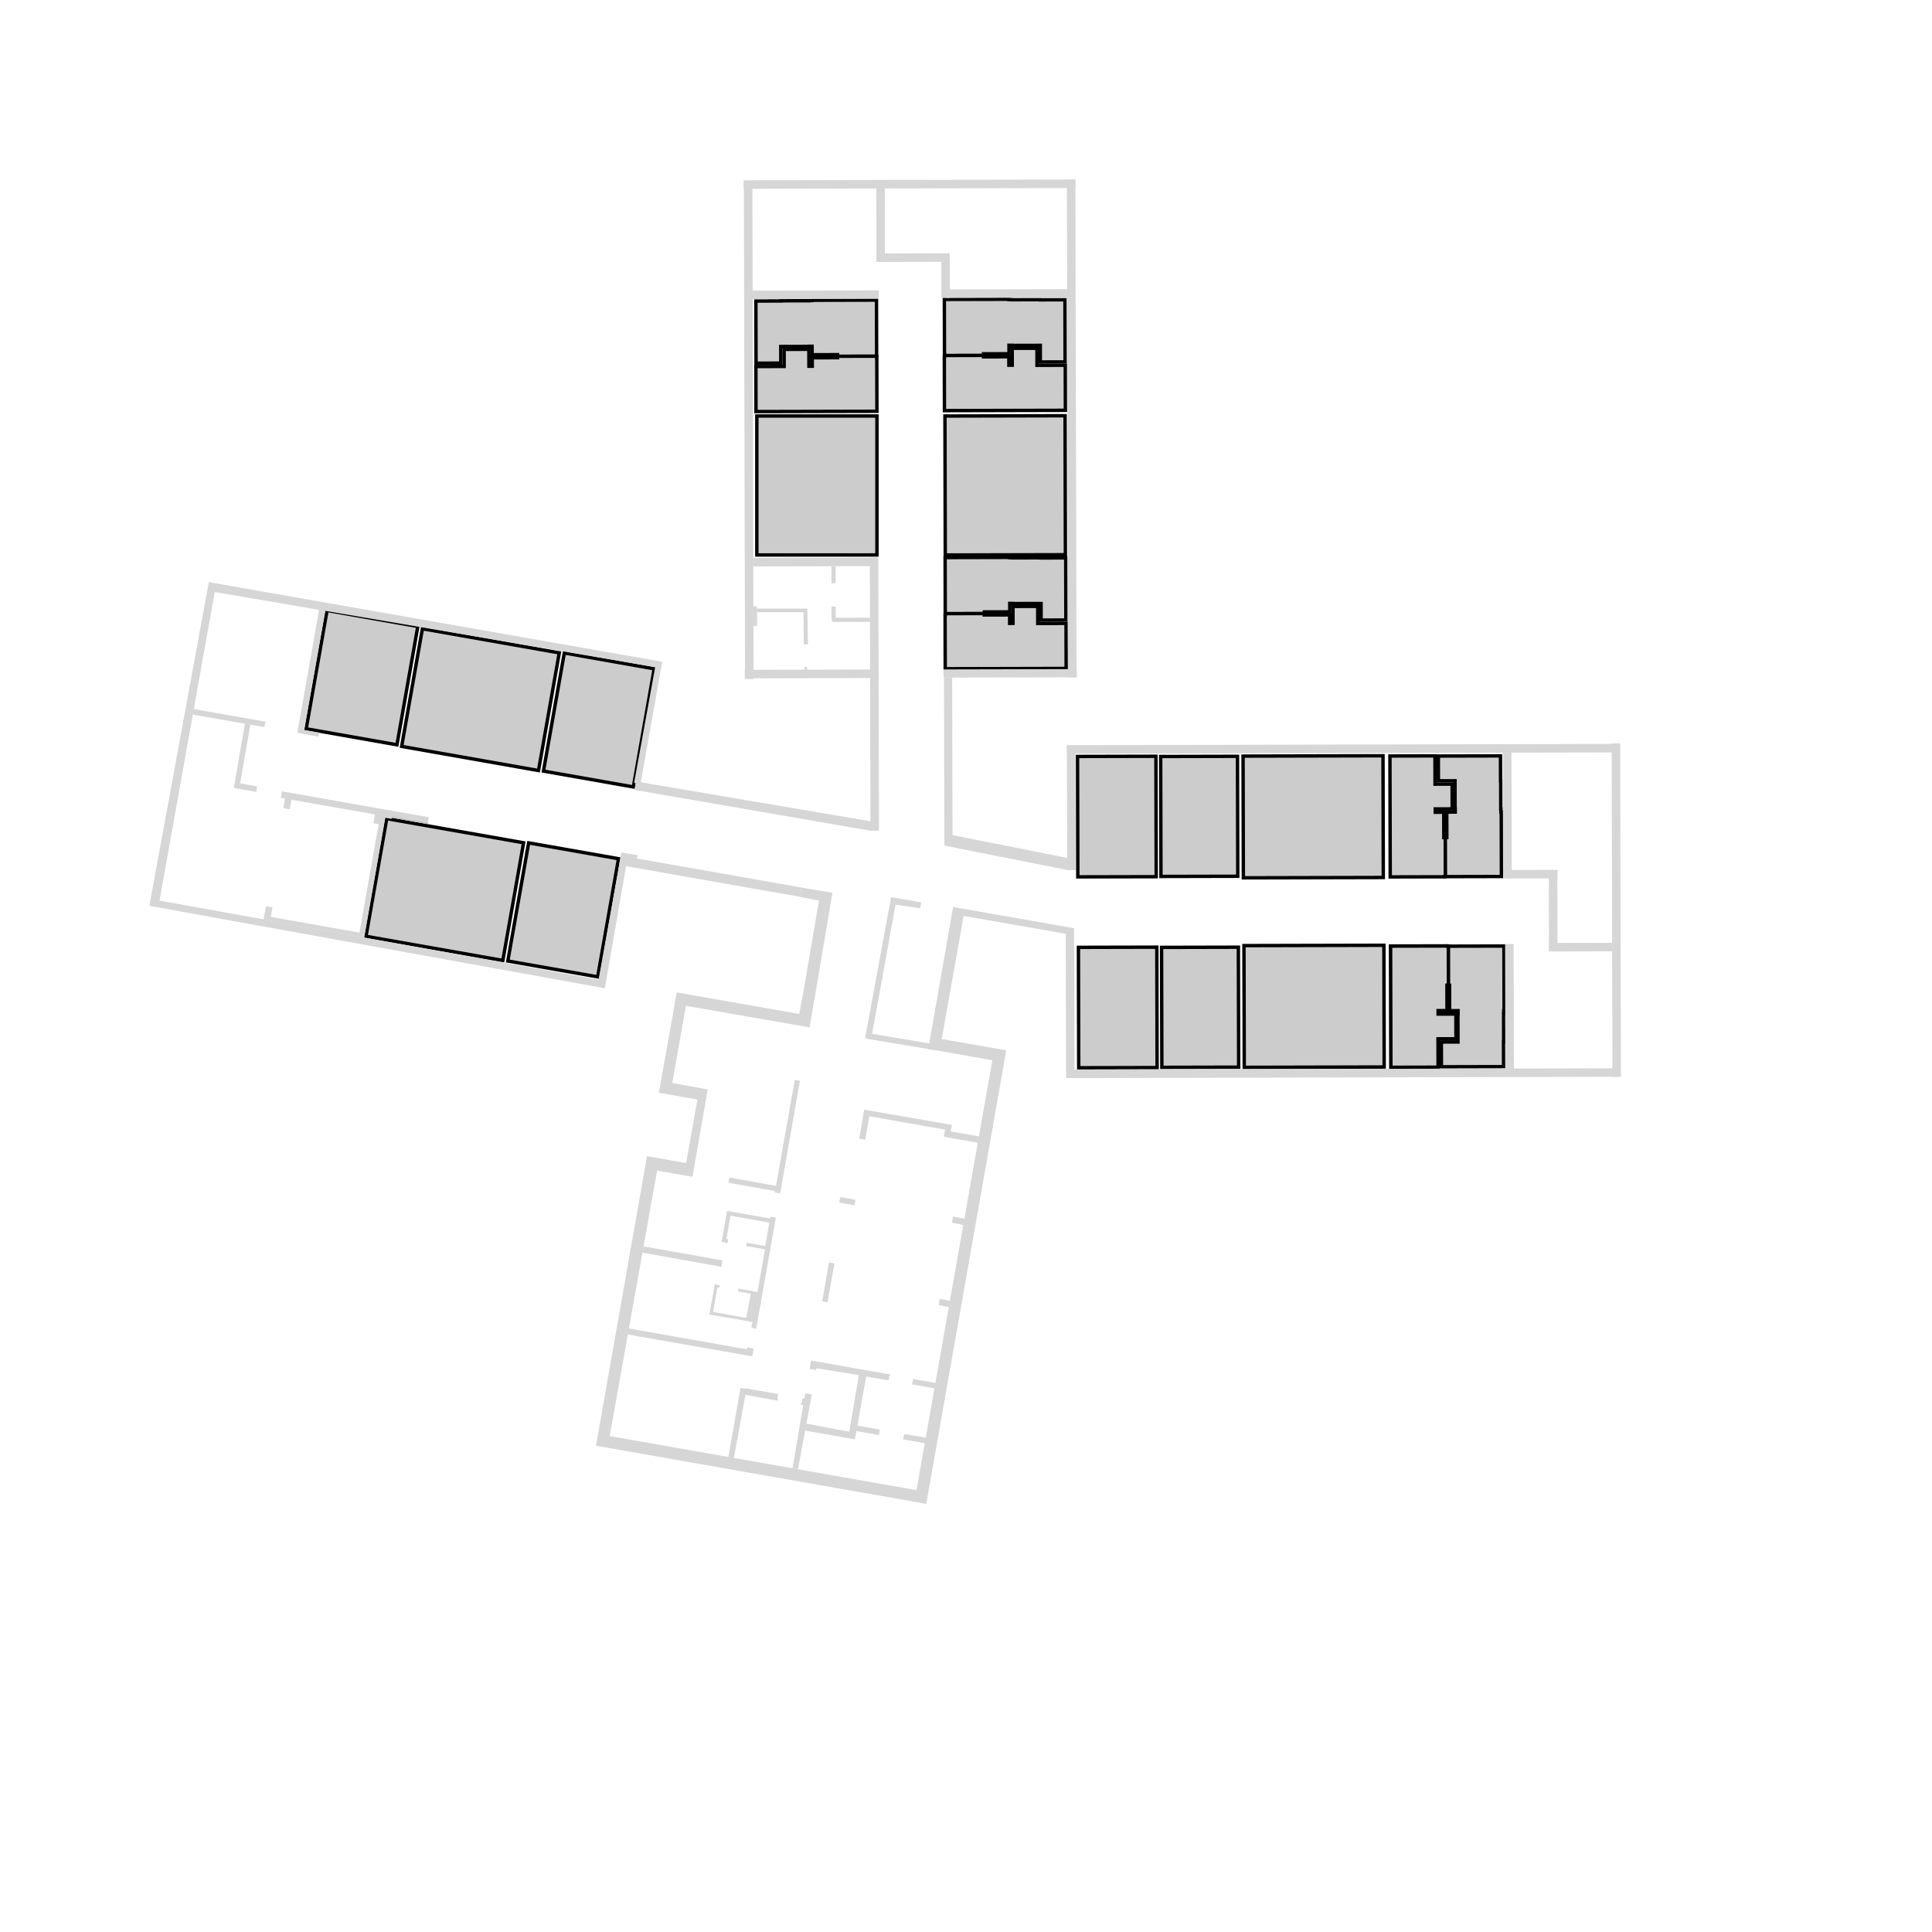
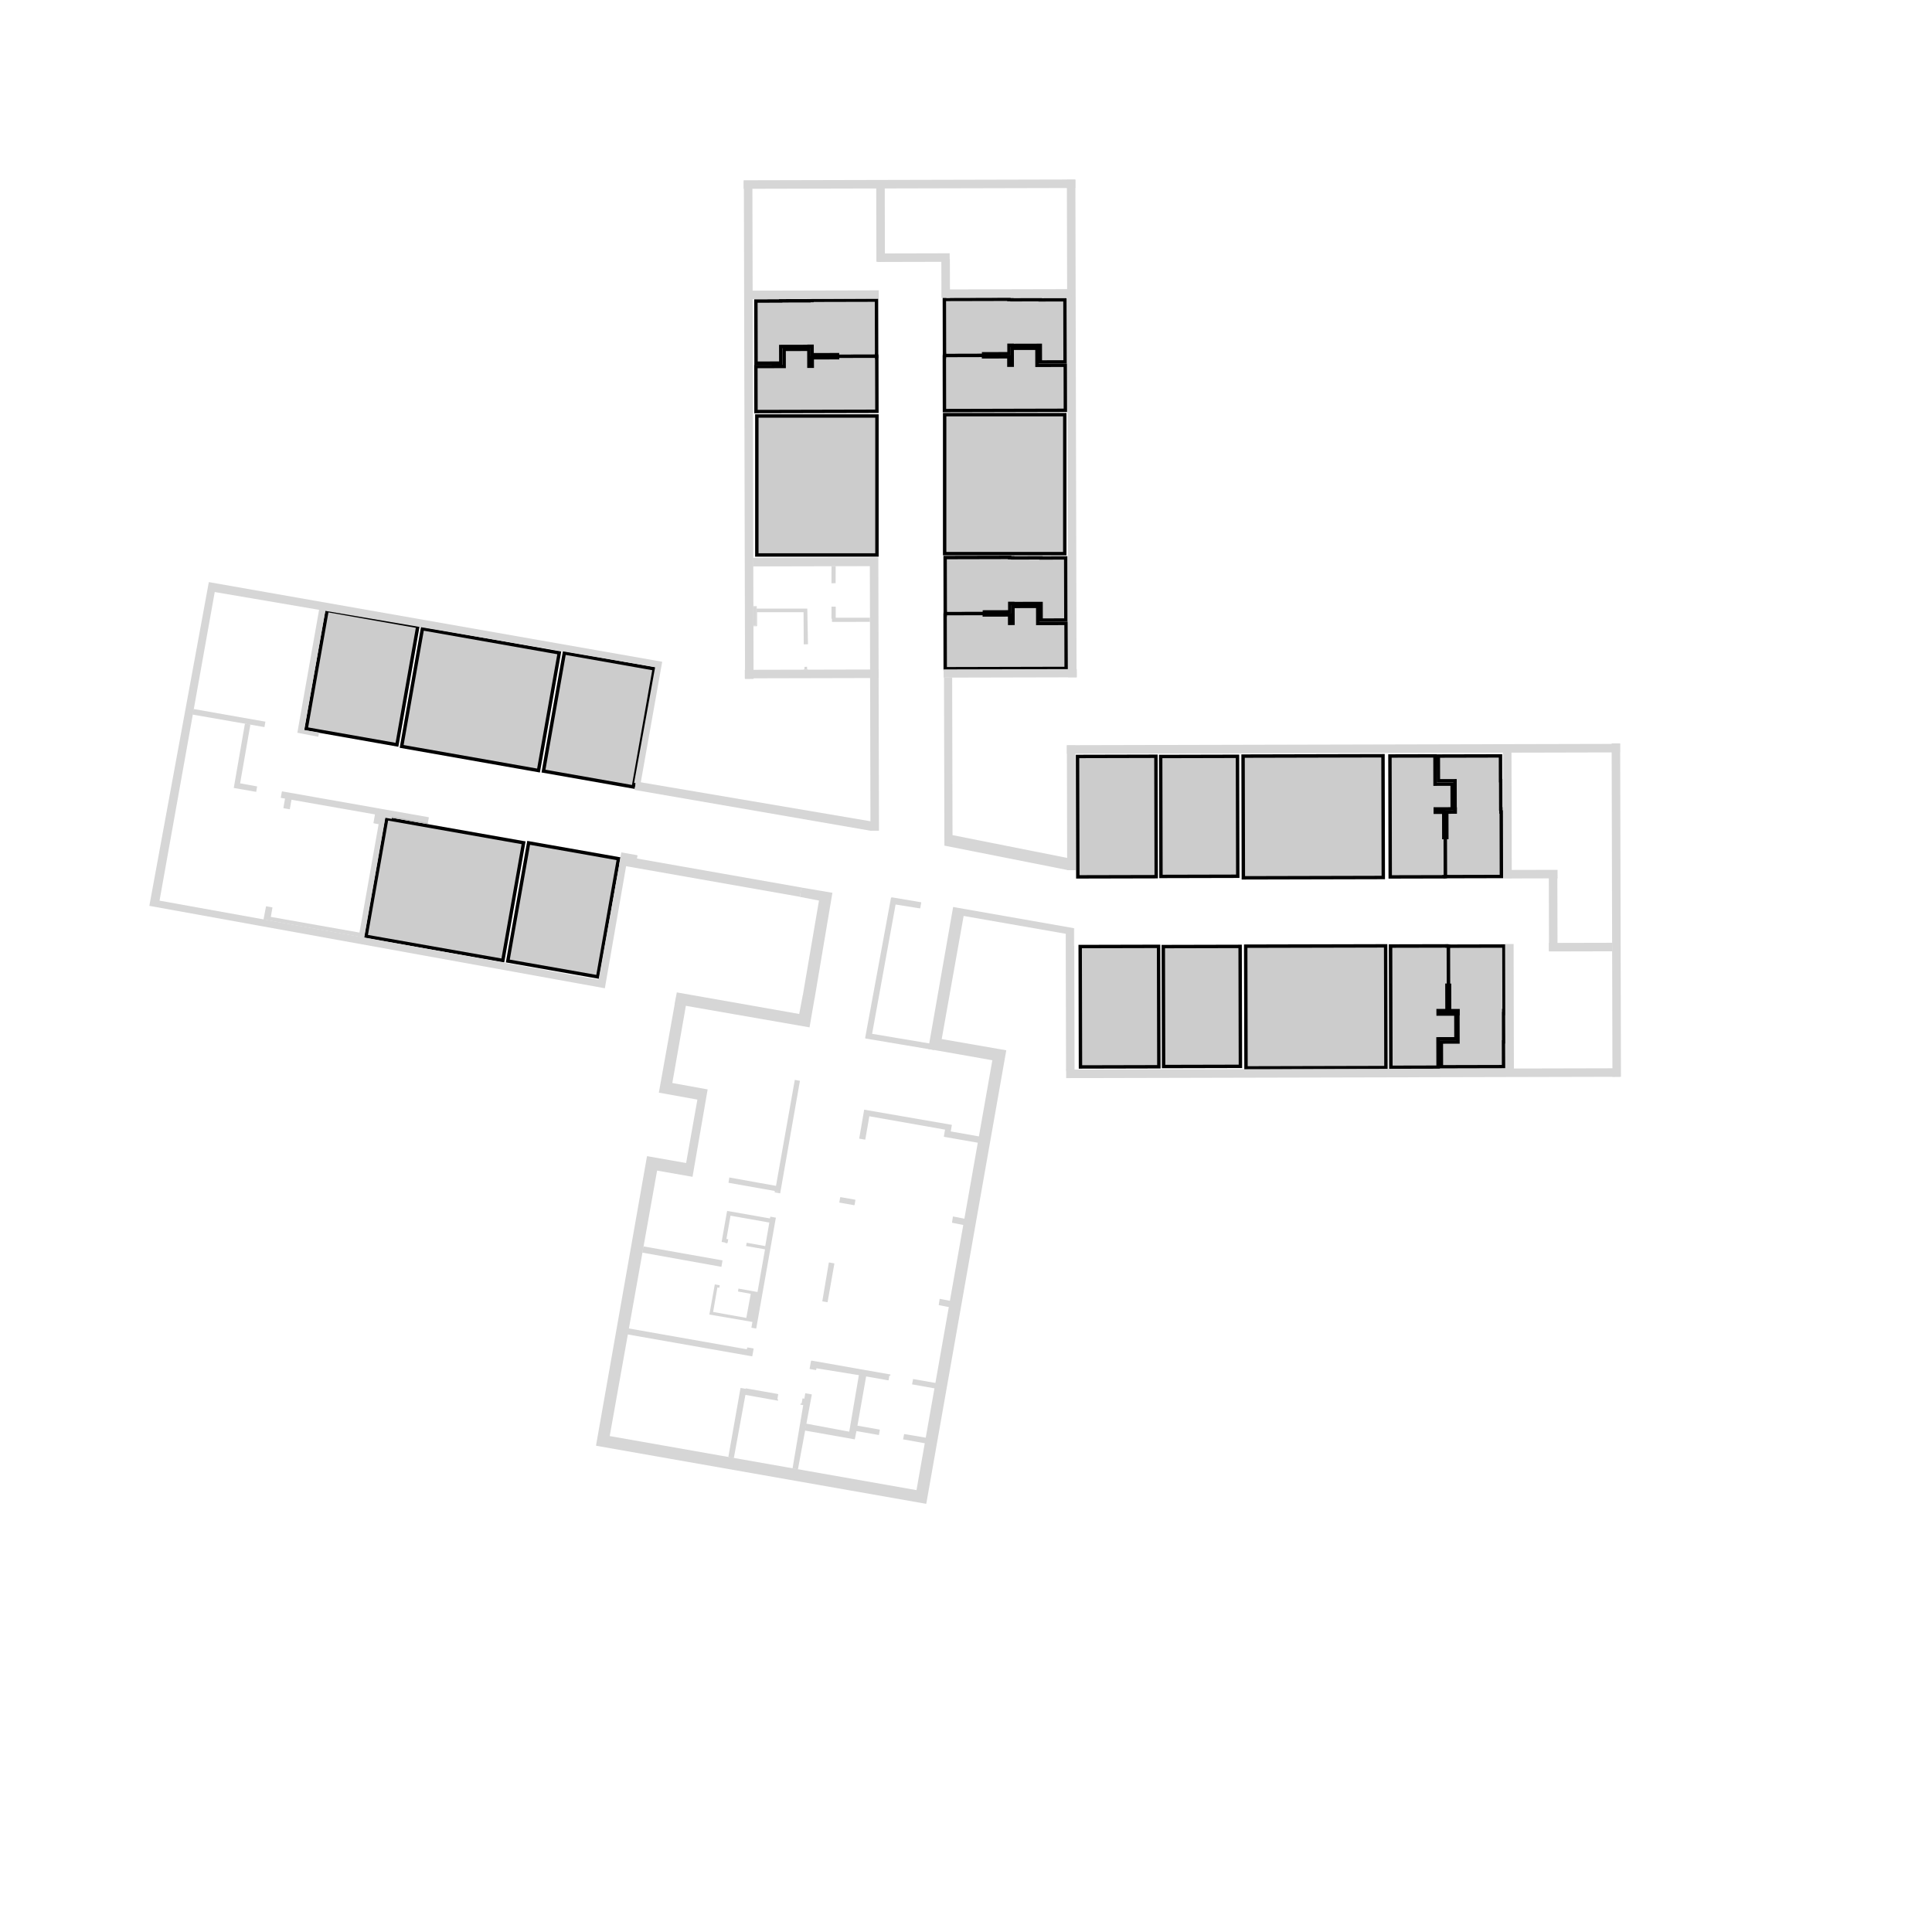
<svg xmlns="http://www.w3.org/2000/svg" width="800mm" height="800mm" viewBox="0 0 800 800" version="1.1" id="svg1">
  <defs id="defs1" />
  <g id="layer1" transform="matrix(0.3474183,0.06125922,-0.06125922,0.3474183,-217.1491,-138.437)" style="fill:#cccccc;fill-opacity:1;stroke:#000000;stroke-width:4;stroke-dasharray:none;stroke-opacity:1">
-     <rect style="fill:#cccccc;fill-opacity:1;stroke:#000000;stroke-width:4;stroke-dasharray:none;stroke-opacity:1" id="rect2" width="163.125" height="140.25" x="1290.75" y="920.25" />
-     <rect style="fill:#cccccc;fill-opacity:1;stroke:#000000;stroke-width:4;stroke-dasharray:none;stroke-opacity:1" id="rect3" width="107.127" height="140.803" x="1459.734" y="919.327" />
-     <rect style="fill:#cccccc;fill-opacity:1;stroke:#000000;stroke-width:4;stroke-dasharray:none;stroke-opacity:1" id="rect2-9" width="163.125" height="140.25" x="1288.221" y="1147.042" />
-     <rect style="fill:#cccccc;fill-opacity:1;stroke:#000000;stroke-width:4;stroke-dasharray:none;stroke-opacity:1" id="rect3-4" width="107.127" height="140.803" x="1457.204" y="1146.119" />
-     <rect style="fill:#cccccc;fill-opacity:1;stroke:#000000;stroke-width:4;stroke-dasharray:none;stroke-opacity:1" id="rect4" width="108.187" height="141.068" x="1176.803" y="918.532" />
+     <rect style="fill:#cccccc;fill-opacity:1;stroke:#000000;stroke-width:4;stroke-dasharray:none;stroke-opacity:1" id="115" width="163.125" height="140.25" x="1290.75" y="920.25" />
+     <rect style="fill:#cccccc;fill-opacity:1;stroke:#000000;stroke-width:4;stroke-dasharray:none;stroke-opacity:1" id="116" width="107.127" height="140.803" x="1459.734" y="919.327" />
+     <rect style="fill:#cccccc;fill-opacity:1;stroke:#000000;stroke-width:4;stroke-dasharray:none;stroke-opacity:1" id="113" width="163.125" height="140.25" x="1288.221" y="1147.042" />
+     <rect style="fill:#cccccc;fill-opacity:1;stroke:#000000;stroke-width:4;stroke-dasharray:none;stroke-opacity:1" id="112" width="107.127" height="140.803" x="1457.204" y="1146.119" />
+     <rect style="fill:#cccccc;fill-opacity:1;stroke:#000000;stroke-width:4;stroke-dasharray:none;stroke-opacity:1" id="114" width="108.187" height="141.068" x="1176.803" y="918.532" />
  </g>
  <g id="layer2" style="fill:#cccccc;fill-opacity:1;stroke:#000000;stroke-width:4;stroke-dasharray:none;stroke-opacity:1" transform="matrix(0.3527778,0,0,0.3527778,-300.0505,-42.05706)">
-     <rect style="fill:#cccccc;fill-opacity:1;stroke:#000000;stroke-width:4;stroke-dasharray:none;stroke-opacity:1" id="rect1" width="141" height="163.125" x="1735.227" y="604.204" transform="translate(3.64827,3.296046)" />
-     <path id="rect131317-4" style="fill:#cccccc;fill-opacity:1;stroke:#000000;stroke-width:4;stroke-dasharray:none;stroke-opacity:1" d="m 1803.586,471.653 9e-4,0.375 -3.562,0.009 5e-4,0.188 -33.187,0.079 4e-4,0.188 -29.062,0.069 0.173,72.937 29.062,-0.069 -0.046,-19.5 33.188,-0.079 -5e-4,-0.188 3.562,-0.009 0.024,9.937 29.812,-0.071 v 2.062 l 45.844,-0.109 v -2.062 l 0.094,-2.2e-4 -0.151,-63.937 z" />
-     <path id="path131322" style="fill:#cccccc;fill-opacity:1;stroke:#000000;stroke-width:4;stroke-dasharray:none;stroke-opacity:1" d="m 1770.91,529.293 0.047,20.062 -33.188,0.079 0.125,52.875 33.187,-0.079 28.312,-0.067 0.75,-0.002 3.938,-0.009 0.75,-0.002 75,-0.178 -0.149,-63 -0.188,4.5e-4 v -1.687 l -45.844,0.109 v 1.688 l -29.719,0.07 0.024,9.937 -3.938,0.009 -0.047,-19.875 z" />
-     <rect style="fill:#cccccc;fill-opacity:1;stroke:#000000;stroke-width:4;stroke-dasharray:none;stroke-opacity:1" id="rect1-2" width="141" height="163.125" x="-2099.232" y="612.179" transform="matrix(-0.9999972,0.00236779,0.00236779,0.9999972,0,0)" />
-     <path id="rect131317-4-7" style="fill:#cccccc;fill-opacity:1;stroke:#000000;stroke-width:4;stroke-dasharray:none;stroke-opacity:1" d="m 2034.727,470.487 8e-4,0.375 3.562,-0.009 5e-4,0.188 33.187,-0.079 4e-4,0.188 29.062,-0.069 0.173,72.937 -29.062,0.069 -0.046,-19.5 -33.188,0.079 -4e-4,-0.187 -3.562,0.009 0.024,9.937 -29.812,0.071 v 2.062 l -45.844,0.109 v -2.062 l -0.094,2.3e-4 -0.151,-63.937 z" />
-     <path id="path131322-6" style="fill:#cccccc;fill-opacity:1;stroke:#000000;stroke-width:4;stroke-dasharray:none;stroke-opacity:1" d="m 2067.676,527.972 0.047,20.062 33.188,-0.079 0.125,52.875 -33.187,0.079 -28.312,0.067 -0.75,0.002 -3.938,0.009 -0.75,0.002 -75,0.178 -0.149,-63 0.188,-4.5e-4 v -1.687 l 45.844,-0.109 v 1.688 l 29.719,-0.07 0.024,9.937 3.938,-0.009 -0.047,-19.875 z" />
-     <path id="rect131317-4-4" style="fill:#cccccc;fill-opacity:1;stroke:#000000;stroke-width:4;stroke-dasharray:none;stroke-opacity:1" d="m 2612.649,1072.269 -0.375,9e-4 v -3.562 l -0.188,4e-4 -0.078,-33.187 -0.188,5e-4 -0.069,-29.062 -72.937,0.173 0.069,29.062 19.5,-0.046 0.078,33.187 0.188,-4e-4 v 3.562 l -9.938,0.024 0.071,29.812 h -2.062 l 0.109,45.844 h 2.062 l 2e-4,0.094 63.937,-0.151 z" />
-     <path id="path131322-2" style="fill:#cccccc;fill-opacity:1;stroke:#000000;stroke-width:4;stroke-dasharray:none;stroke-opacity:1" d="m 2555.009,1039.593 -20.062,0.047 -0.078,-33.187 -52.875,0.125 0.078,33.187 0.067,28.312 8e-4,0.75 0.014,3.938 8e-4,0.75 0.178,75 63,-0.149 -4e-4,-0.188 h 1.688 l -0.109,-45.843 h -1.688 l -0.071,-29.719 -9.937,0.024 -0.014,-3.938 19.875,-0.047 z" />
-     <rect style="fill:#cccccc;fill-opacity:1;stroke:#000000;stroke-width:4;stroke-dasharray:none;stroke-opacity:1" id="rect131493" width="92.012" height="141.333" x="2112.921" y="1012.129" transform="rotate(-0.1356644)" />
-     <rect style="fill:#cccccc;fill-opacity:1;stroke:#000000;stroke-width:4;stroke-dasharray:none;stroke-opacity:1" id="rect131494" width="90.156" height="140.803" x="2210.502" y="1012.394" transform="rotate(-0.1356644)" />
-     <rect style="fill:#cccccc;fill-opacity:1;stroke:#000000;stroke-width:4;stroke-dasharray:none;stroke-opacity:1" id="rect131495" width="164.25" height="142.875" x="2307.215" y="1012.172" transform="rotate(-0.1356644)" />
-     <path id="rect131317-4-4-2" style="fill:#cccccc;fill-opacity:1;stroke:#000000;stroke-width:4;stroke-dasharray:none;stroke-opacity:1" d="m 2615.971,1305.386 -0.375,8e-4 v 3.562 l -0.188,5e-4 0.078,33.187 -0.188,4e-4 0.069,29.062 -72.937,0.173 -0.069,-29.062 19.5,-0.046 -0.078,-33.188 0.188,-4e-4 v -3.562 l -9.937,0.024 -0.071,-29.812 h -2.062 l -0.109,-45.844 h 2.062 l -2e-4,-0.094 63.937,-0.151 z" />
-     <path id="path131322-2-2" style="fill:#cccccc;fill-opacity:1;stroke:#000000;stroke-width:4.104;stroke-dasharray:none;stroke-opacity:1" d="m 2559.523,1338.563 -21.052,0.047 0.082,33.287 -55.481,0.126 -0.082,-33.287 -0.07,-28.398 -9e-4,-0.752 -0.015,-3.949 -8e-4,-0.752 -0.187,-75.225 66.106,-0.149 6e-4,0.188 h 1.771 l 0.114,45.981 h -1.771 l 0.074,29.808 -10.427,0.024 0.015,3.949 20.855,-0.047 z" />
-     <rect style="fill:#cccccc;fill-opacity:1;stroke:#000000;stroke-width:4;stroke-dasharray:none;stroke-opacity:1" id="rect131493-6" width="92.012" height="141.333" x="2113.442" y="-1377.524" transform="matrix(0.9999972,-0.00236779,-0.00236779,-0.9999972,0,0)" />
-     <rect style="fill:#cccccc;fill-opacity:1;stroke:#000000;stroke-width:4;stroke-dasharray:none;stroke-opacity:1" id="rect131494-8" width="90.156" height="140.803" x="2211.022" y="-1377.259" transform="matrix(0.9999972,-0.00236779,-0.00236779,-0.9999972,0,0)" />
-     <rect style="fill:#cccccc;fill-opacity:1;stroke:#000000;stroke-width:4;stroke-dasharray:none;stroke-opacity:1" id="rect131495-5" width="164.25" height="142.875" x="2307.735" y="-1377.481" transform="matrix(0.9999972,-0.00236779,-0.00236779,-0.9999972,0,0)" />
-     <path id="rect131317-4-7-4" style="fill:#cccccc;fill-opacity:1;stroke:#000000;stroke-width:4;stroke-dasharray:none;stroke-opacity:1" d="m 2035.633,773.472 9e-4,0.375 3.562,-0.009 4e-4,0.188 33.187,-0.079 4e-4,0.188 29.062,-0.069 0.173,72.937 -29.062,0.069 -0.046,-19.5 -33.188,0.079 -4e-4,-0.188 -3.562,0.009 0.024,9.937 -29.812,0.071 v 2.062 l -45.844,0.109 v -2.062 l -0.094,2.2e-4 -0.151,-63.937 z" />
-     <path id="path131322-6-5" style="fill:#cccccc;fill-opacity:1;stroke:#000000;stroke-width:4;stroke-dasharray:none;stroke-opacity:1" d="m 2068.582,830.956 0.047,20.062 33.187,-0.079 0.125,52.875 -33.187,0.079 -28.312,0.067 -0.75,0.002 -3.938,0.009 -0.75,0.002 -75,0.178 -0.149,-63 0.188,-4.4e-4 v -1.688 l 45.844,-0.109 v 1.688 l 29.719,-0.07 0.024,9.937 3.938,-0.009 -0.047,-19.875 z" />
+     <rect style="fill:#cccccc;fill-opacity:1;stroke:#000000;stroke-width:4;stroke-dasharray:none;stroke-opacity:1" id="101" width="141" height="163.125" x="1735.227" y="604.204" transform="translate(3.64827,3.296046)" />
+     <path id="102/2" style="fill:#cccccc;fill-opacity:1;stroke:#000000;stroke-width:4;stroke-dasharray:none;stroke-opacity:1" d="m 1803.586,471.653 9e-4,0.375 -3.562,0.009 5e-4,0.188 -33.187,0.079 4e-4,0.188 -29.062,0.069 0.173,72.937 29.062,-0.069 -0.046,-19.5 33.188,-0.079 -5e-4,-0.188 3.562,-0.009 0.024,9.937 29.812,-0.071 v 2.062 l 45.844,-0.109 v -2.062 l 0.094,-2.2e-4 -0.151,-63.937 z" />
+     <path id="102/1" style="fill:#cccccc;fill-opacity:1;stroke:#000000;stroke-width:4;stroke-dasharray:none;stroke-opacity:1" d="m 1770.91,529.293 0.047,20.062 -33.188,0.079 0.125,52.875 33.187,-0.079 28.312,-0.067 0.75,-0.002 3.938,-0.009 0.75,-0.002 75,-0.178 -0.149,-63 -0.188,4.5e-4 v -1.687 l -45.844,0.109 v 1.688 l -29.719,0.07 0.024,9.937 -3.938,0.009 -0.047,-19.875 z" />
+     <path id="103/2" style="fill:#cccccc;fill-opacity:1;stroke:#000000;stroke-width:4;stroke-dasharray:none;stroke-opacity:1" d="m 2034.727,470.487 8e-4,0.375 3.562,-0.009 5e-4,0.188 33.187,-0.079 4e-4,0.188 29.062,-0.069 0.173,72.937 -29.062,0.069 -0.046,-19.5 -33.188,0.079 -4e-4,-0.187 -3.562,0.009 0.024,9.937 -29.812,0.071 v 2.062 l -45.844,0.109 v -2.062 l -0.094,2.3e-4 -0.151,-63.937 z" />
+     <path id="103/1" style="fill:#cccccc;fill-opacity:1;stroke:#000000;stroke-width:4;stroke-dasharray:none;stroke-opacity:1" d="m 2067.676,527.972 0.047,20.062 33.188,-0.079 0.125,52.875 -33.187,0.079 -28.312,0.067 -0.75,0.002 -3.938,0.009 -0.75,0.002 -75,0.178 -0.149,-63 0.188,-4.5e-4 v -1.687 l 45.844,-0.109 v 1.688 l 29.719,-0.07 0.024,9.937 3.938,-0.009 -0.047,-19.875 z" />
+     <path id="108/2" style="fill:#cccccc;fill-opacity:1;stroke:#000000;stroke-width:4;stroke-dasharray:none;stroke-opacity:1" d="m 2612.649,1072.269 -0.375,9e-4 v -3.562 l -0.188,4e-4 -0.078,-33.187 -0.188,5e-4 -0.069,-29.062 -72.937,0.173 0.069,29.062 19.5,-0.046 0.078,33.187 0.188,-4e-4 v 3.562 l -9.938,0.024 0.071,29.812 h -2.062 l 0.109,45.844 h 2.062 l 2e-4,0.094 63.937,-0.151 z" />
+     <path id="108/1" style="fill:#cccccc;fill-opacity:1;stroke:#000000;stroke-width:4;stroke-dasharray:none;stroke-opacity:1" d="m 2555.009,1039.593 -20.062,0.047 -0.078,-33.187 -52.875,0.125 0.078,33.187 0.067,28.312 8e-4,0.75 0.014,3.938 8e-4,0.75 0.178,75 63,-0.149 -4e-4,-0.188 h 1.688 l -0.109,-45.843 h -1.688 l -0.071,-29.719 -9.937,0.024 -0.014,-3.938 19.875,-0.047 z" />
+     <rect style="fill:#cccccc;fill-opacity:1;stroke:#000000;stroke-width:4;stroke-dasharray:none;stroke-opacity:1" id="106/1" width="92.012" height="141.333" x="2112.921" y="1012.129" transform="rotate(-0.1356644)" />
+     <rect style="fill:#cccccc;fill-opacity:1;stroke:#000000;stroke-width:4;stroke-dasharray:none;stroke-opacity:1" id="106/2" width="90.156" height="140.803" x="2210.502" y="1012.394" transform="rotate(-0.1356644)" />
+     <rect style="fill:#cccccc;fill-opacity:1;stroke:#000000;stroke-width:4;stroke-dasharray:none;stroke-opacity:1" id="107" width="164.25" height="142.875" x="2307.215" y="1012.172" transform="rotate(-0.1356644)" />
+     <path id="109/2" style="fill:#cccccc;fill-opacity:1;stroke:#000000;stroke-width:4;stroke-dasharray:none;stroke-opacity:1" d="m 2615.971,1305.386 -0.375,8e-4 v 3.562 l -0.188,5e-4 0.078,33.187 -0.188,4e-4 0.069,29.062 -72.937,0.173 -0.069,-29.062 19.5,-0.046 -0.078,-33.188 0.188,-4e-4 v -3.562 l -9.937,0.024 -0.071,-29.812 h -2.062 l -0.109,-45.844 h 2.062 l -2e-4,-0.094 63.937,-0.151 z" />
+     <path id="109/1" style="fill:#cccccc;fill-opacity:1;stroke:#000000;stroke-width:4.104;stroke-dasharray:none;stroke-opacity:1" d="m 2559.523,1338.563 -21.052,0.047 0.082,33.287 -55.481,0.126 -0.082,-33.287 -0.07,-28.398 -9e-4,-0.752 -0.015,-3.949 -8e-4,-0.752 -0.187,-75.225 66.106,-0.149 6e-4,0.188 h 1.771 l 0.114,45.981 h -1.771 l 0.074,29.808 -10.427,0.024 0.015,3.949 20.855,-0.047 z" />
+     <path id="105/2" style="fill:#cccccc;fill-opacity:1;stroke:#000000;stroke-width:4;stroke-dasharray:none;stroke-opacity:1" d="m 2035.633,773.472 9e-4,0.375 3.562,-0.009 4e-4,0.188 33.187,-0.079 4e-4,0.188 29.062,-0.069 0.173,72.937 -29.062,0.069 -0.046,-19.5 -33.188,0.079 -4e-4,-0.188 -3.562,0.009 0.024,9.937 -29.812,0.071 v 2.062 l -45.844,0.109 v -2.062 l -0.094,2.2e-4 -0.151,-63.937 z" />
+     <path id="105/1" style="fill:#cccccc;fill-opacity:1;stroke:#000000;stroke-width:4;stroke-dasharray:none;stroke-opacity:1" d="m 2068.582,830.956 0.047,20.062 33.187,-0.079 0.125,52.875 -33.187,0.079 -28.312,0.067 -0.75,0.002 -3.938,0.009 -0.75,0.002 -75,0.178 -0.149,-63 0.188,-4.4e-4 v -1.688 l 45.844,-0.109 v 1.688 l 29.719,-0.07 0.024,9.937 3.938,-0.009 -0.047,-19.875 z" />
+     <rect style="fill:#cccccc;fill-opacity:1;stroke:#000000;stroke-width:4;stroke-dasharray:none;stroke-opacity:1" id="104" width="141" height="163.125" x="1959.331" y="605.932" />
+     <rect style="fill:#cccccc;fill-opacity:1;stroke:#000000;stroke-width:4;stroke-dasharray:none;stroke-opacity:1" id="111/1" width="92.012" height="141.333" x="2115.499" y="1235.253" transform="rotate(-0.1356644)" />
+     <rect style="fill:#cccccc;fill-opacity:1;stroke:#000000;stroke-width:4;stroke-dasharray:none;stroke-opacity:1" id="111/2" width="90.156" height="140.803" x="2213.079" y="1235.518" transform="rotate(-0.1356644)" />
+     <rect style="fill:#cccccc;fill-opacity:1;stroke:#000000;stroke-width:4;stroke-dasharray:none;stroke-opacity:1" id="110" width="164.25" height="142.875" x="2309.792" y="1235.296" transform="rotate(-0.1356644)" />
  </g>
  <g id="layer3" transform="matrix(0.3527778,0,0,0.3527778,-300.0505,-42.05706)">
    <rect style="fill:#d6d6d6;fill-opacity:1;stroke:none;stroke-width:10;stroke-dasharray:none" id="rect5" width="157.129" height="10" x="1722.598" y="909.51" transform="rotate(-0.1356644)" />
    <rect style="fill:#d6d6d6;fill-opacity:1;stroke:none;stroke-width:7.538" id="rect6" width="10" height="584.291" x="1722.863" y="335.958" transform="rotate(-0.1356644)" />
    <rect style="fill:#d6d6d6;fill-opacity:1;stroke:none;stroke-width:2.886" id="rect5-9" width="156.37" height="9.643" x="-2112.251" y="909.411" transform="matrix(-0.9999974,0.00228327,0.00245546,0.999997,0,0)" />
    <rect style="fill:#d6d6d6;fill-opacity:1;stroke:none;stroke-width:7.536" id="rect6-4" width="10" height="583.939" x="-2111.99" y="335.196" transform="matrix(-0.9999972,0.00236779,0.00236779,0.9999972,0,0)" />
    <rect style="fill:#d6d6d6;fill-opacity:1;stroke:none;stroke-width:4.296" id="rect7" width="389.321" height="10" x="1722.598" y="334.898" transform="rotate(-0.1356644)" />
    <rect style="fill:#d6d6d6;fill-opacity:1;stroke:none;stroke-width:3.114" id="rect8" width="10" height="93.75" x="1878.214" y="337.172" transform="rotate(-0.1356644)" />
    <rect style="fill:#d6d6d6;fill-opacity:1;stroke:none;stroke-width:2.629" id="rect9" width="84.75" height="10" x="1879.495" y="421.15" transform="rotate(-0.1356644)" />
    <rect style="fill:#d6d6d6;fill-opacity:1;stroke:none;stroke-width:4.909" id="rect10" width="10" height="45.375" x="1954.449" y="428.055" transform="rotate(-0.1356644)" />
    <rect style="fill:#d6d6d6;fill-opacity:1;stroke:none;stroke-width:10;stroke-dasharray:none" id="rect11" width="10" height="320.561" x="1869.665" y="778.172" transform="rotate(-0.1356644)" />
    <rect style="fill:#d6d6d6;fill-opacity:1;stroke:none;stroke-width:5.509" id="rect11-1" width="9.571" height="185.356" x="1956.451" y="919.278" transform="matrix(0.9999971,-0.00242223,0.00231457,0.9999973,0,0)" />
    <rect style="fill:#d6d6d6;fill-opacity:1;stroke:none;stroke-width:4.799" id="rect12" width="146.538" height="10" x="1732.426" y="778.172" transform="rotate(-0.1356644)" />
    <rect style="fill:#d6d6d6;fill-opacity:1;stroke:none;stroke-width:6.69" id="rect15" width="649.124" height="10" x="2100.458" y="998.871" transform="rotate(-0.1356644)" />
    <rect style="fill:#d6d6d6;fill-opacity:1;stroke:none;stroke-width:2.256" id="rect16" width="10" height="146.33" x="2100.432" y="999.246" transform="rotate(-0.1356644)" />
    <rect style="fill:#d6d6d6;fill-opacity:1;stroke:none;stroke-width:6.696" id="rect15-1" width="650.129" height="10" x="-2748.816" y="-1389.621" transform="rotate(179.8643)" />
    <rect style="fill:#d6d6d6;fill-opacity:1;stroke:none;stroke-width:3.69" id="rect16-1" width="10" height="391.342" x="-2749.877" y="-1389.621" transform="rotate(179.8643)" />
    <rect style="fill:#d6d6d6;fill-opacity:1;stroke:none;stroke-width:4.306" id="rect17" width="63.702" height="10" x="2612.326" y="1146.543" transform="rotate(-0.1356644)" />
    <rect style="fill:#d6d6d6;fill-opacity:1;stroke:none;stroke-width:5.634" id="rect18" width="10" height="86.593" x="2665.773" y="1155.244" transform="rotate(-0.1356644)" />
    <rect style="fill:#d6d6d6;fill-opacity:1;stroke:none;stroke-width:5.071" id="rect19" width="74.163" height="10" x="2665.773" y="1232.307" transform="rotate(-0.1356644)" />
    <rect style="fill:#d6d6d6;fill-opacity:1;stroke:none;stroke-width:4.799" id="rect12-4" width="146.538" height="10" x="1960.21" y="463.563" transform="rotate(-0.1356644)" />
    <rect style="fill:#d6d6d6;fill-opacity:1;stroke:none;stroke-width:4.852" id="rect12-4-3" width="149.761" height="10" x="1731.109" y="464.438" transform="rotate(-0.1356644)" />
    <rect style="fill:#d6d6d6;fill-opacity:1;stroke:none;stroke-width:4.964" id="rect20" width="10" height="150" x="2612.271" y="1006.225" transform="rotate(-0.1356644)" />
    <rect style="fill:#d6d6d6;fill-opacity:1;stroke:none;stroke-width:4.964" id="rect20-2" width="10" height="150" x="2614.249" y="1233.45" transform="rotate(-0.1356644)" />
    <rect style="fill:#d6d6d6;fill-opacity:1;stroke:none;stroke-width:2.256" id="rect16-6" width="10" height="146.33" x="2098.557" y="1234.323" transform="rotate(-0.1356644)" />
    <path style="fill:#d6d6d6;fill-opacity:1;stroke-width:0.811" d="m 1959.004,1099.542 0.037,12.241 145.396,28.802 0.296,-14.062 -135.837,-27.002 z" id="path131319" />
    <path style="fill:#d6d6d6;fill-opacity:1;stroke-width:0.745" d="m 1872.224,1083.175 -275.118,-46.669 -1.825,9.873 277.735,48.04 -0.01,-11.175 z" id="path131320" />
    <path style="fill:#d6d6d6;fill-opacity:1;stroke-width:9.91;stroke-dasharray:none" d="m 1602.309,1039.478 25.504,-143.527 -532.163,-93.479 -69.82,380.001 534.668,96.742 24.891,-143.007 -8.023,-1.434 -24.274,134.402 -515.304,-92.811 64.799,-362.23 516.95,88.099 -24.711,135.913 z" id="path131321" />
    <path style="fill:#d6d6d6;fill-opacity:1;stroke-width:9.996;stroke-dasharray:none" d="m 1185.023,1056.577 -4.636,-0.824 -0.141,-0.112 -0.099,-0.195 v -0.149 l 1.23,-6.885 0.149,-0.149 0.332,-0.133 171.744,30.292 0.062,0.091 0.12,0.087 0.075,0.137 0.029,0.12 -0.016,0.141 -0.545,3.083 -0.718,4.204 -42.033,-7.411 -0.269,1.54 -7.499,-1.317 -1.603,9.228 -20.602,116.84 -2.572,14.793 -5.865,-1.162 -112.312,-20.328 2.886,-15.164 0.026,-0.02 0.064,-0.026 0.02,-0.046 0.103,-0.12 0.117,-0.055 0.129,-0.02 6.741,1.18 0.097,0.044 0.1,0.082 0.065,0.091 0.044,0.149 0.032,0.032 0.026,0.059 -1.901,10.785 104.06,18.396 22.485,-127.215 -5.836,-1.065 -0.141,-0.234 -0.071,-0.199 1.746,-9.977 -97.99,-17.215 -1.9,10.844 -0.188,0.187 -0.141,0.082 -0.173,0.026 -6.718,-1.186 -0.138,-0.073 -0.062,-0.071 -0.076,-0.123 -0.012,-0.094 -0.044,-0.05 -0.017,-0.046 0.015,-0.068 1.898,-10.773 z" id="path131324" />
    <path style="fill:#bfbfbf;stroke-width:10;stroke-dasharray:none" d="m 1310.134,1079.042 42.261,7.458 0.199,-1.293 -42.074,-7.446 -0.217,1.31 z" id="path131325" />
    <path style="fill:#d6d6d6;fill-opacity:1;stroke-width:10;stroke-dasharray:none" d="m 1223.814,983.94 -24.263,-4.64 25.721,-145.443 0.795,-4.508 7.358,1.26 -25.456,142.924 -0.398,2.519 17.567,3.016 -1.013,4.891 h -0.143 l -0.073,0.044 -0.068,0.012 z" id="path131326" />
    <path style="fill:#d6d6d6;fill-opacity:1;stroke-width:10;stroke-dasharray:none" d="m 1076.371,957.938 84.562,14.719 1.125,-6.375 -84.281,-14.859 -1.28,6.513 z" id="path131327" />
    <path style="fill:#d6d6d6;fill-opacity:1;stroke-width:10;stroke-dasharray:none" d="m 1577.054,1135.165 8.133,1.477 0.094,-0.75 204.149,35.936 1.856,-10.872 -193.14,-34.041 0.74,-3.375 -0.053,-0.076 -0.049,-0.026 -0.071,-0.015 h -0.023 l -0.012,-0.105 -0.041,-0.067 -0.044,-0.059 -0.047,-0.053 -0.067,-0.041 -0.02,-0.015 -0.015,-0.035 -0.023,-0.02 -0.029,-0.023 -18.583,-3.272 z" id="path131330" />
    <path style="fill:#d6d6d6;fill-opacity:1;stroke-width:10;stroke-dasharray:none" d="m 1138.045,968.527 -13.126,75.572 26.318,4.574 1.115,-6.384 -19.969,-3.609 12.07,-69.117 z" id="path131334" />
    <path style="fill:#d6d6d6;fill-opacity:1;stroke-width:9.767;stroke-dasharray:none" d="m 1789.201,1171.897 22.638,4.375 -19.044,111.572 14.017,2.599 20.772,-123.285 -36.549,-6.198 -1.612,10.938 z" id="path131335" />
    <path style="fill:#d6d6d6;fill-opacity:1;stroke-width:10;stroke-dasharray:none" d="m 1794.234,875.531 4.688,-0.094 -0.797,-41.859 h -59.297 l -0.049,-2.857 -3.943,0.01 0.01,0.844 2.968,-0.012 0.01,21.858 -2.927,-0.017 v 0.835 h 3.683 l 0.293,-0.032 0.088,-0.046 0.234,-0.149 v -16.175 l 54.53,-0.029 0.196,37.377 0.064,0.123 0.076,0.082 0.094,0.059 0.047,0.018 h 0.053 z" id="path131336" />
    <path style="fill:#d6d6d6;fill-opacity:1;stroke-width:10.034;stroke-dasharray:none" d="m 1794.375,905.273 -0.492,0.012 v -0.395 l 0.053,-0.165 0.058,-0.077 0.111,-0.088 0.135,-0.047 0.223,-0.012 0.135,-0.008 h 0.211 l -0.01,-2.419 0.015,-0.042 0.032,-0.042 0.05,-0.018 0.073,-0.009 1.066,-0.032 1.731,-0.074 0.055,0.029 0.029,0.042 0.015,0.062 -0.026,2.513 0.644,0.008 0.085,0.05 0.047,0.035 0.032,0.042 0.032,0.047 0.041,0.077 0.02,0.059 0.01,0.068 -0.01,0.189 -0.01,0.204 z" id="path131337" />
    <path style="fill:#d6d6d6;fill-opacity:1;stroke-width:10;stroke-dasharray:none" d="m 1831.362,803.748 -4.276,0.1 -0.261,-0.008 -0.145,-0.066 -0.108,-0.124 -0.054,-0.17 -0.043,-0.053 -0.01,-0.044 0.062,-19.538 4.901,-0.008 z" id="path131338" />
    <path style="fill:#d6d6d6;fill-opacity:1;stroke-width:10;stroke-dasharray:none" d="m 1871.648,849.141 -44.227,0.023 -0.157,-0.056 -0.075,-0.07 -0.095,-0.124 -0.025,-0.104 -0.01,-0.137 -0.015,-1.677 v -1.479 l -0.179,0.009 -0.108,-0.023 -0.091,-0.05 -0.097,-0.082 -0.082,-0.193 0.046,-13.59 0.038,-0.074 0.046,-0.07 0.083,-0.066 0.116,-0.079 0.39,-0.025 3.932,0.016 0.167,0.059 0.085,0.073 0.068,0.082 0.046,0.135 -0.023,12.612 h 40.192 v 4.893 z" id="path131339" />
    <path style="fill:#d6d6d6;fill-opacity:1;stroke-width:10;stroke-dasharray:none" d="m 1734.888,853.409 3.003,0.009 V 831.475 h -3.164 v 21.942 z" id="path131340" />
    <path style="fill:#d6d6d6;fill-opacity:1;stroke-width:10;stroke-dasharray:none" d="m 1792.793,1287.316 14.033,2.604 -6.091,35.176 -158.37,-27.577 2.585,-13.457 143.686,25.323 z" id="path131341" />
    <path style="fill:#d6d6d6;fill-opacity:1;stroke-width:10.001;stroke-dasharray:none" d="m 1642.61,1297.153 -18.744,104.576 45.242,8.15 -13.223,74.455 -45.551,-8.028 -0.218,0.081 -0.155,0.173 -0.053,0.155 -59.766,339.19 0.232,0.273 0.531,0.133 386.428,67.99 0.246,-0.02 c 0,0 0.176,-0.167 0.184,-0.187 0.01,-0.02 0.106,-0.354 0.112,-0.387 0.01,-0.032 93.723,-531.255 93.723,-531.255 l 0.035,-0.316 -0.234,-0.176 -75.518,-13.114 25.739,-144.533 120.586,21.079 v 18.43 h 8.604 v -25.179 l -135.161,-23.722 -6.351,-1.135 -29.204,166.656 75.225,13.252 -89.032,504.591 -360.087,-63.469 55.608,-311.591 41.583,7.297 17.766,-102.599 -41.478,-7.508 15.996,-91.061 -13.044,-2.278 z" id="path131343" />
    <path style="fill:#d6d6d6;fill-opacity:1;stroke-width:13.745;stroke-dasharray:none" d="m 2101.491,1229.398 v -16.027 l 2.852,0.431 v 15.74 h -2.846 z" id="path131344" />
    <path style="fill:#d6d6d6;fill-opacity:1;stroke-width:10;stroke-dasharray:none" d="m 2111.473,1229.332 v -20.64 l -0.677,-0.043 v 20.719 z" id="path131345" />
    <path style="fill:#d6d6d6;fill-opacity:1;stroke-width:10;stroke-dasharray:none" d="m 1606.031,1582.219 92.578,16.406 -1.301,7.547 -92.927,-16.706 1.457,-7.282 z" id="path131346" />
    <path style="fill:#d6d6d6;fill-opacity:1;stroke-width:10;stroke-dasharray:none" d="m 1587.212,1685.522 145.915,25.677 0.141,-0.038 0.129,-0.076 0.088,-0.114 0.014,-0.015 0.065,-0.041 0.035,-0.061 1.501,-8.46 -0.062,-0.051 -0.038,-0.068 -0.053,-0.155 -0.082,-0.088 -0.278,-0.117 -6.656,-1.125 -0.158,0.055 -0.082,0.059 -0.068,0.091 -0.032,0.047 h -0.023 l -0.05,0.049 -0.035,0.167 -0.296,1.699 -138.946,-24.515 -1.38,7.004 z" id="path131347" />
    <path style="fill:#d6d6d6;fill-opacity:1;stroke-width:10;stroke-dasharray:none" d="m 1705.453,1829.397 14.221,-80.725 0.055,-0.114 0.102,-0.105 0.103,-0.055 0.091,-0.023 5.006,0.854 0.613,0.133 0.041,-0.207 0.091,-0.149 0.191,-0.124 0.141,-0.049 37.663,6.654 0.053,0.062 0.076,0.097 0.065,0.1 v 0.1 l -0.01,0.129 -0.507,2.962 -0.483,2.725 0.762,0.182 0.232,0.215 -0.066,0.63 -0.116,0.282 -0.265,0.265 -0.564,-0.066 -37.469,-6.654 -13.605,74.215 z" id="path131348" />
    <path style="fill:#d6d6d6;fill-opacity:1;stroke-width:10;stroke-dasharray:none" d="m 1787.109,1843.963 16.289,-87.768 -0.055,-0.167 -0.047,-0.067 -0.076,-0.073 -0.076,-0.053 -7.058,-1.239 -0.132,0.035 -0.105,0.062 -0.123,0.146 -0.041,0.138 -1.02,5.938 -1.778,-0.307 -0.111,0.01 -0.088,0.038 -0.076,0.035 -0.102,0.103 -0.046,0.091 -1.04,5.812 -0.779,-0.146 h -0.123 l -0.111,0.038 -0.144,0.111 -0.035,0.055 -0.023,0.079 -0.22,1.078 3.334,0.577 -12.516,74.285 z" id="path131349" />
    <path style="fill:#d6d6d6;fill-opacity:1;stroke-width:10;stroke-dasharray:none" d="m 1738.172,1678.594 23.062,-130.125 -6.211,-1.125 -0.305,0.097 -0.071,0.091 -0.35,1.845 -49.901,-8.767 -0.07,-5e-4 -0.073,0.067 -0.015,0.149 -0.038,0.068 -0.094,0.017 h -0.071 l -0.062,0.041 -0.018,0.064 -0.041,0.047 -0.047,0.064 -0.015,0.085 -0.02,0.067 -6.234,35.408 0.305,0.305 0.656,0.117 1.875,0.328 0.917,0.17 0.252,0.146 0.205,0.044 0.041,0.01 -0.05,0.249 0.055,0.102 2.221,0.401 0.059,-0.035 0.053,-0.041 c 0,0 0.01,-0.085 0.012,-0.097 0,-0.012 0.035,-0.167 0.035,-0.167 l 0.023,-0.114 0.012,-0.068 0.155,-0.053 0.185,-0.193 0.741,-3.949 -2.147,-0.393 4.772,-27.306 45.566,8.046 -4.778,27.653 -21.75,-3.938 -0.744,3.861 22.21,3.853 -8.798,50.118 -22.326,-4.012 -0.597,3.397 14.989,2.759 -5.227,28.242 -38.947,-6.987 5.038,-28.77 2.287,0.365 0.431,-2.917 -5.784,-0.994 -6.391,35.379 50.537,8.66 -1.198,6.774 z" id="path131350" />
    <path style="fill:#d6d6d6;fill-opacity:1;stroke-width:10;stroke-dasharray:none" d="m 1705.608,1507.53 60.947,10.775 22.912,-130.464 -6.031,-1.085 -22.061,124.377 -54.797,-9.82 z" id="path131351" />
    <path style="fill:#d6d6d6;fill-opacity:1;stroke-width:10;stroke-dasharray:none" d="m 1760.001,1517.06 -0.223,1.33 0.023,0.05 0.023,0.023 0.012,0.015 0.01,0.049 0.032,0.091 0.023,0.044 0.041,0.047 0.038,0.044 0.088,0.053 0.088,0.032 0.17,0.035 5.959,1.049 0.305,-1.837 z" id="path131352" />
    <path style="fill:#d6d6d6;fill-opacity:1;stroke-width:10;stroke-dasharray:none" d="m 1802.051,1726.272 -0.902,-0.161 -0.132,-0.071 -0.094,-0.111 -0.055,-0.132 -0.012,-0.12 1.565,-8.851 0.032,-0.064 0.044,-0.059 0.015,-0.038 0.012,-0.053 0.035,-0.026 0.053,-0.02 h 0.058 0.032 l 0.064,-0.023 0.014,-0.035 0.023,-0.071 0.049,-0.055 0.055,-0.012 0.091,0.014 0.094,0.012 0.073,0.015 0.059,-0.035 0.1,-0.055 0.085,-0.029 0.029,0.01 91.989,16.207 0.095,0.037 0.091,0.095 0.025,0.025 0.05,0.083 0.021,0.087 0.01,0.103 -0.049,0.315 -0.062,0.319 -0.11,0.371 -0.088,0.053 -0.143,0.035 -0.161,0.01 -0.114,-0.029 -0.545,-0.094 -0.879,5.033 -0.059,0.237 -0.053,0.079 -0.079,0.058 -0.1,0.053 -0.111,0.026 -26.001,-4.567 -10.195,57.797 25.954,4.567 0.105,0.055 0.102,0.1 0.064,0.117 0.017,0.17 -0.014,0.105 -0.017,0.1 -0.964,5.461 -0.076,0.129 -0.12,0.091 -0.1,0.035 h -0.062 l -26.065,-4.592 -1.928,9.725 -58.644,-10.383 1.453,-8.109 50.675,9.464 11.294,-66.349 -49.782,-8.06 -0.258,1.43 -0.076,0.398 -0.05,0.076 -0.055,0.053 -0.065,0.062 -0.097,0.041 -0.1,0.023 -0.138,-0.014 -5.889,-1.04 z" id="path131353" />
    <path style="fill:#d6d6d6;fill-opacity:1;stroke-width:10;stroke-dasharray:none" d="m 1950.422,1742.812 -28.125,-4.922 -1.219,6.234 28.359,5.062 z" id="path131354" />
    <path style="fill:#d6d6d6;fill-opacity:1;stroke-width:10;stroke-dasharray:none" d="m 1937.672,1813.547 -27.141,-4.875 1.266,-6.234 27.375,4.594 z" id="path131355" />
    <path style="fill:#d6d6d6;fill-opacity:1;stroke-width:10;stroke-dasharray:none" d="m 1815.75,1646.438 7.624,-45.139 0.09,-0.078 0.055,-0.059 0.071,-0.044 0.085,-0.041 0.073,-0.01 0.281,0.041 5.59,0.984 0.164,0.126 0.046,0.073 0.038,0.079 0.02,0.088 -0.01,0.105 -7.922,44.81 -0.094,0.094 -0.141,0.105 -0.199,0.105 -5.824,-1.002 z" id="path131356" />
    <path style="fill:#d6d6d6;fill-opacity:1;stroke-width:10.08;stroke-dasharray:none" d="m 1835.671,1530.698 1.044,-6.066 0.116,-0.121 0.167,-0.094 0.214,-0.035 17.086,2.988 0.071,0.129 0.131,0.105 0.083,0.176 -0.047,0.516 -0.905,5.086 -0.122,0.205 -0.102,0.108 -0.116,0.073 -0.128,0.035 -0.063,0.05 -17.217,-3.056 -0.068,-0.038 -0.054,-0.049 -0.042,-0.038 -0.02,-0.046 -0.015,-0.026 z" id="path131357" />
    <path style="fill:#d6d6d6;fill-opacity:1;stroke-width:10.863;stroke-dasharray:none" d="m 1967.948,1554.339 1.06,-6.936 0.118,-0.139 0.169,-0.108 0.218,-0.039 17.356,3.417 0.072,0.147 0.133,0.121 0.084,0.201 -0.048,0.59 -0.919,5.816 -0.124,0.234 -0.103,0.124 -0.118,0.083 -0.13,0.04 -0.064,0.057 -17.488,-3.494 -0.069,-0.044 -0.055,-0.056 -0.042,-0.044 -0.02,-0.053 -0.016,-0.031 z" id="path131357-8" />
    <path style="fill:#d6d6d6;fill-opacity:1;stroke-width:10.863;stroke-dasharray:none" d="m 1952.382,1651.02 1.06,-6.936 0.118,-0.139 0.169,-0.108 0.218,-0.039 17.356,3.417 0.072,0.147 0.133,0.121 0.084,0.201 -0.048,0.59 -0.919,5.816 -0.124,0.234 -0.103,0.124 -0.118,0.083 -0.13,0.04 -0.064,0.057 -17.488,-3.494 -0.069,-0.044 -0.055,-0.056 -0.042,-0.044 -0.02,-0.053 -0.016,-0.031 z" id="path131357-8-2" />
    <path style="fill:#d6d6d6;fill-opacity:1;stroke-width:9.768;stroke-dasharray:none" d="m 1930.311,1185.446 0.111,-0.022 0.094,-0.056 0.105,-0.098 0.071,-0.193 0.074,-0.416 1.113,-6.04 -0.012,-0.09 -0.038,-0.103 -0.091,-0.109 -0.12,-0.064 -34.263,-5.778 h -0.111 l -0.143,0.044 -0.079,0.059 -0.071,0.059 -0.044,0.106 -0.029,0.123 -0.155,-0.022 -0.094,0.01 -0.117,0.056 -0.141,0.137 -0.046,0.131 -30.27,164.134 0.071,0.14 0.064,0.056 0.015,0.019 -0.047,0.204 0.017,0.193 0.094,0.148 c 0,0 0.064,0.068 0.082,0.073 0.017,0.01 0.463,0.093 0.463,0.093 l 80.18,13.492 0.138,-0.707 1.107,-5.926 -74.051,-12.433 27.565,-151.764 z" id="path131358" />
    <path style="fill:#d6d6d6;fill-opacity:1;stroke-width:10;stroke-dasharray:none" d="m 1866.228,1456.541 -0.123,0.246 -0.217,0.1 -6.85,-1.197 5.836,-33.971 102.938,17.812 -1.299,7.706 33.709,5.983 -1.238,7.416 -40.301,-7.043 -0.085,-0.05 -0.02,-0.062 0.01,-0.05 0.01,-0.049 0.01,-0.053 -0.135,-0.02 -0.05,-0.035 -0.023,-0.038 -0.01,-0.055 0.01,-0.055 1.412,-7.995 -88.869,-15.662 z" id="path131360" />
  </g>
</svg>
